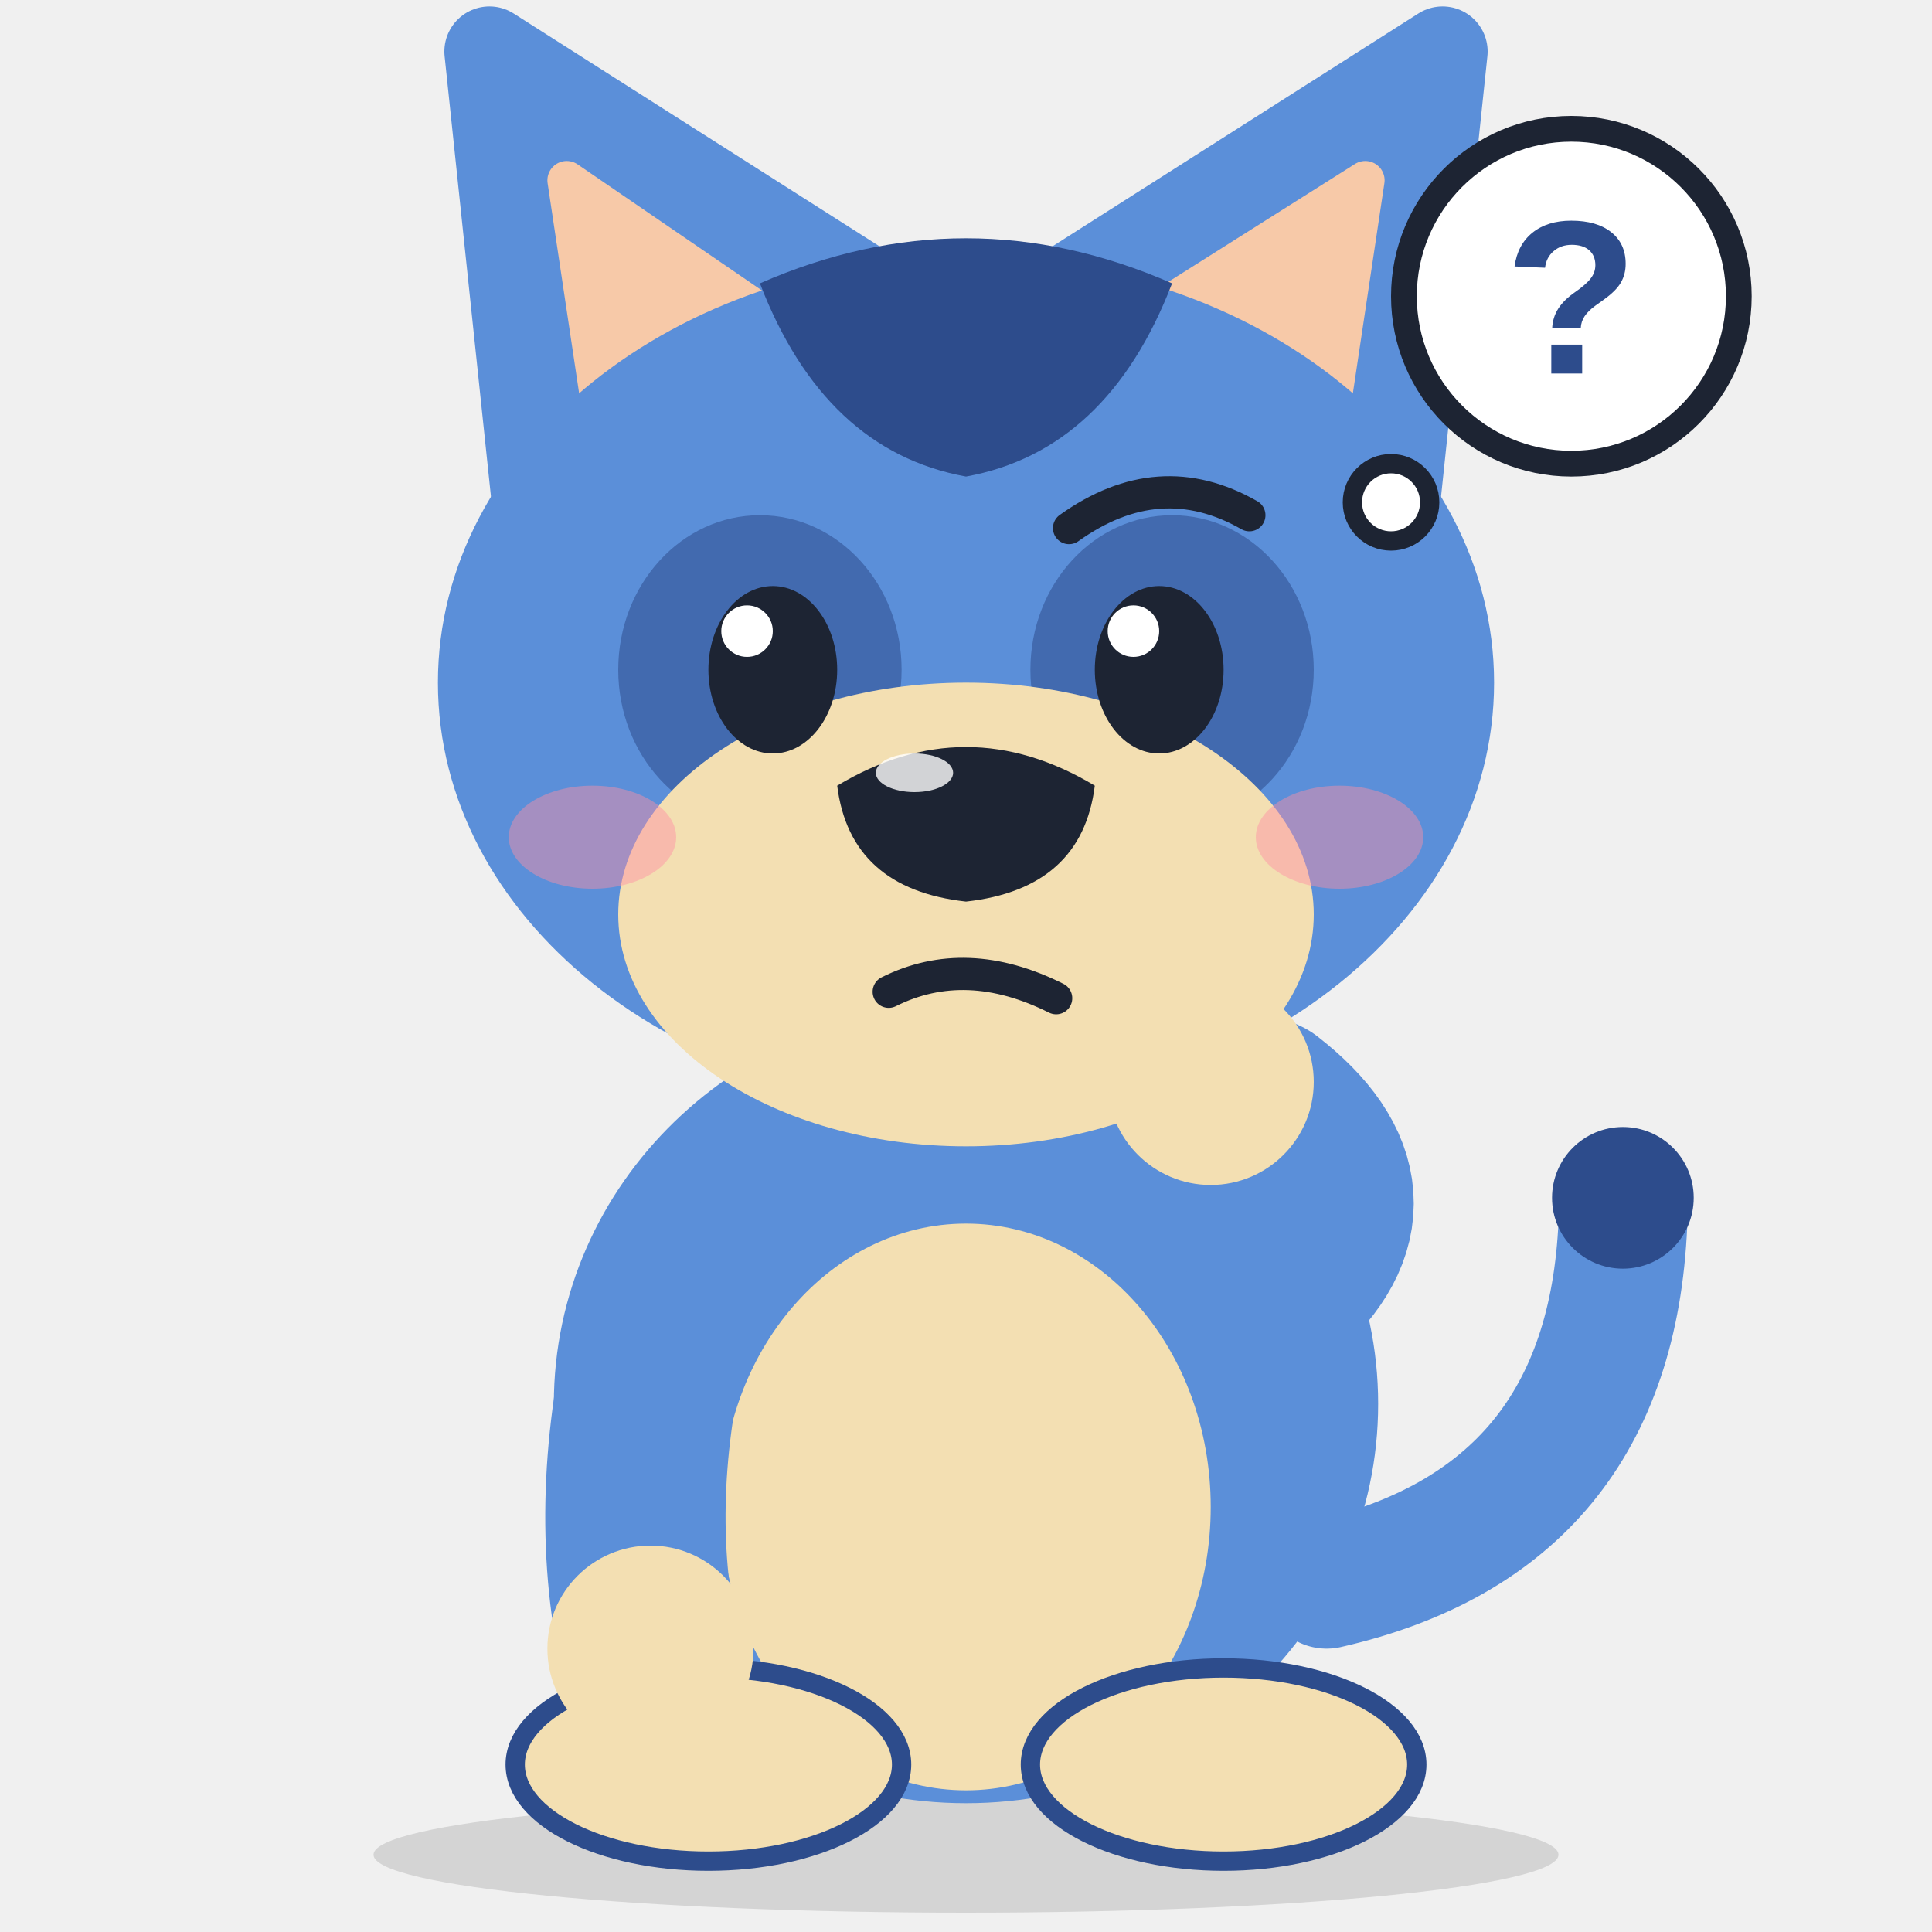
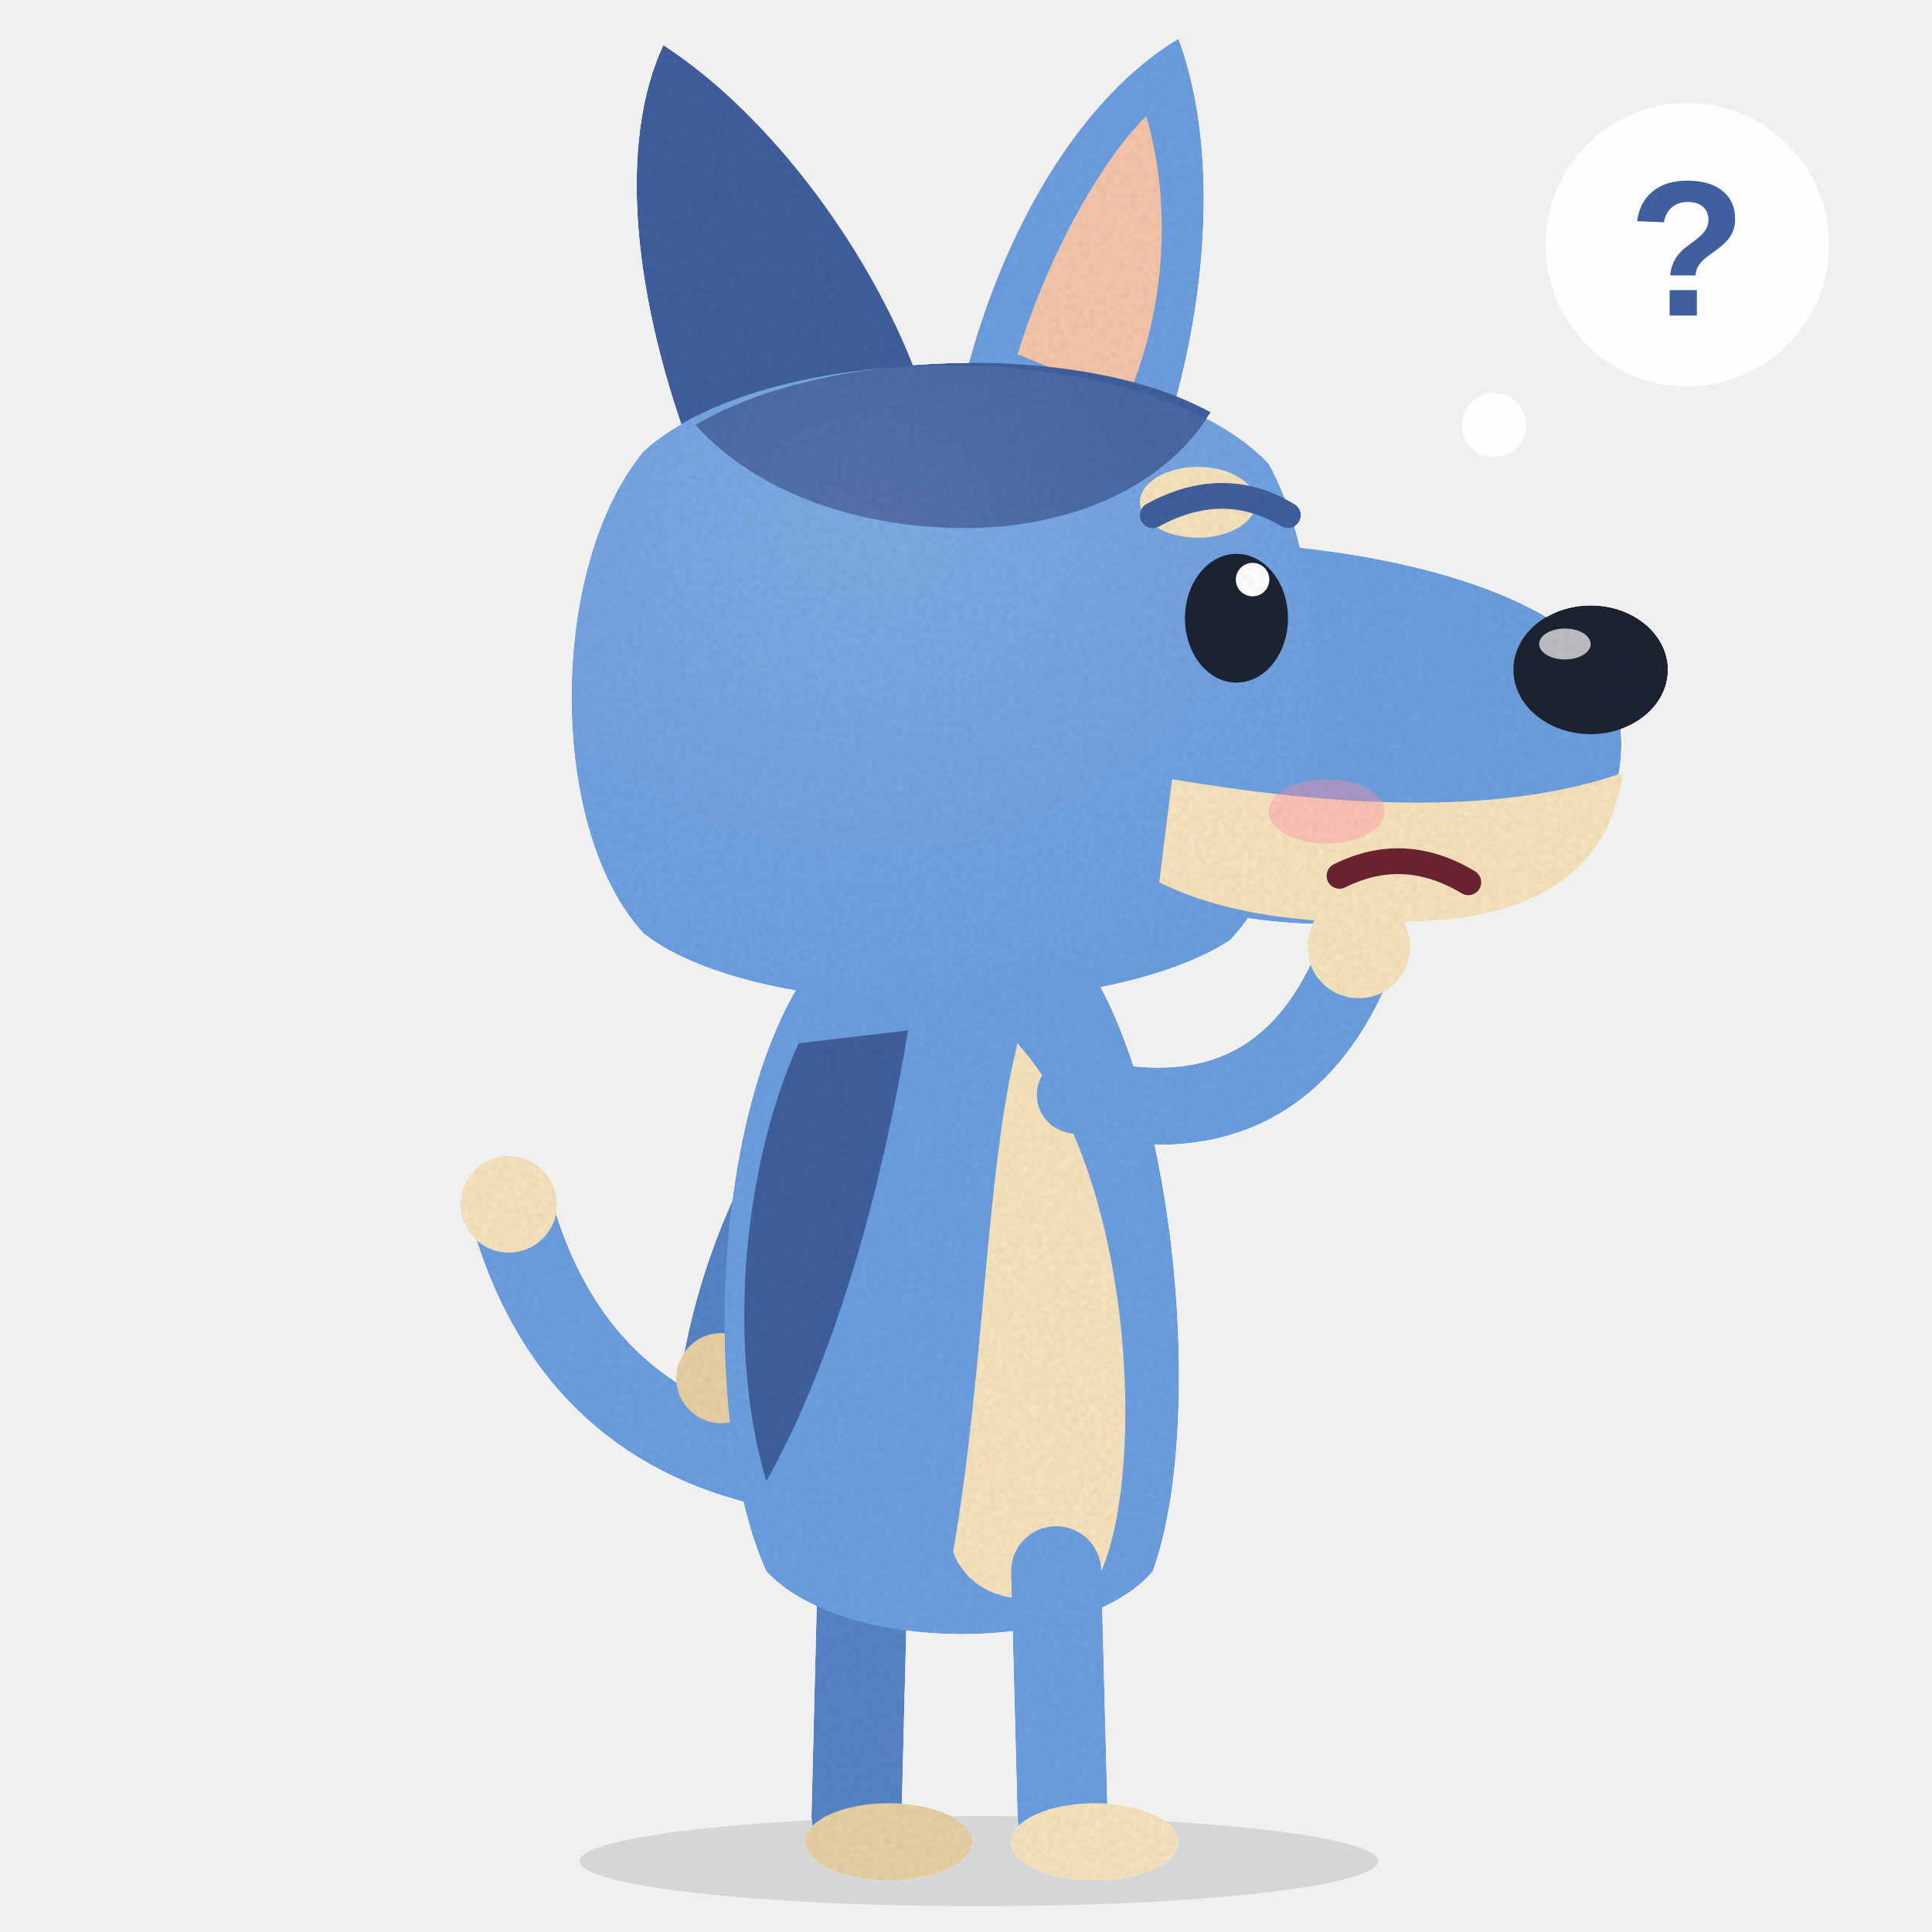
<svg xmlns="http://www.w3.org/2000/svg" viewBox="0 0 300 300">
-   <ellipse cx="150" cy="288" rx="92" ry="9" fill="#000" opacity="0.12" />
-   <path d="M206 246 Q250 236 252 190" stroke="#5b8fd9" stroke-width="20" stroke-linecap="round" fill="none" />
-   <circle cx="252" cy="186" r="11" fill="#2d4c8c" />
-   <ellipse cx="150" cy="218" rx="64" ry="62" fill="#5b8fd9" />
-   <ellipse cx="150" cy="234" rx="38" ry="44" fill="#f3dfb2" />
-   <ellipse cx="110" cy="274" rx="30" ry="15" fill="#f3dfb2" stroke="#2d4c8c" stroke-width="3" />
-   <ellipse cx="190" cy="274" rx="30" ry="15" fill="#f3dfb2" stroke="#2d4c8c" stroke-width="3" />
-   <path d="M104 200 Q96 228 100 252" stroke="#5b8fd9" stroke-width="28" stroke-linecap="round" fill="none" />
-   <circle cx="101" cy="256" r="16" fill="#f3dfb2" />
-   <path d="M198 200 Q214 186 196 172" stroke="#5b8fd9" stroke-width="28" stroke-linecap="round" fill="none" />
-   <g>
-     <path d="M84 84 L76 8 L142 50 Z" fill="#5b8fd9" stroke="#5b8fd9" stroke-width="14" stroke-linejoin="round" />
-     <path d="M94 68 L88 28 L126 54 Z" fill="#f7c9a8" stroke="#f7c9a8" stroke-width="6" stroke-linejoin="round" />
-     <path d="M216 84 L224 8 L158 50 Z" fill="#5b8fd9" stroke="#5b8fd9" stroke-width="14" stroke-linejoin="round" />
-     <path d="M206 68 L212 28 L174 52 Z" fill="#f7c9a8" stroke="#f7c9a8" stroke-width="6" stroke-linejoin="round" />
-     <ellipse cx="150" cy="106" rx="82" ry="66" fill="#5b8fd9" />
-     <path d="M118 44 Q150 30 182 44 Q172 70 150 74 Q128 70 118 44Z" fill="#2d4c8c" />
-     <ellipse cx="118" cy="104" rx="22" ry="24" fill="#2d4c8c" opacity="0.55" />
-     <ellipse cx="182" cy="104" rx="22" ry="24" fill="#2d4c8c" opacity="0.55" />
-     <ellipse cx="150" cy="142" rx="54" ry="36" fill="#f3dfb2" />
-     <ellipse cx="92" cy="130" rx="13" ry="8" fill="#ff8fa3" opacity="0.45" />
-     <ellipse cx="208" cy="130" rx="13" ry="8" fill="#ff8fa3" opacity="0.45" />
-     <ellipse cx="120" cy="104" rx="10" ry="13" fill="#1d2433" />
-     <circle cx="116" cy="98" r="4" fill="#fff" />
-     <ellipse cx="180" cy="104" rx="10" ry="13" fill="#1d2433" />
-     <circle cx="176" cy="98" r="4" fill="#fff" />
-     <path d="M166 82 Q180 72 194 80" stroke="#1d2433" stroke-width="5" stroke-linecap="round" fill="none" />
-     <path d="M130 122 Q150 110 170 122 Q168 138 150 140 Q132 138 130 122Z" fill="#1d2433" />
-     <ellipse cx="142" cy="120" rx="6" ry="3" fill="#fff" opacity="0.8" />
-     <path d="M138 154 Q150 148 164 155" stroke="#1d2433" stroke-width="5" stroke-linecap="round" fill="none" />
+   <defs>
+     <filter id="grain" x="0" y="0" width="100%" height="100%">
+       <feTurbulence type="fractalNoise" baseFrequency="1.1" numOctaves="2" seed="7" result="n" />
+       <feColorMatrix in="n" type="saturate" values="0" result="g" />
+       <feComponentTransfer in="g" result="g2">
+         <feFuncR type="linear" slope="0.22" intercept="0.84" />
+         <feFuncG type="linear" slope="0.22" intercept="0.84" />
+         <feFuncB type="linear" slope="0.22" intercept="0.84" />
+         <feFuncA type="linear" slope="0" intercept="1" />
+       </feComponentTransfer>
+       <feBlend in="SourceGraphic" in2="g2" mode="multiply" result="b" />
+       <feComposite in="b" in2="SourceGraphic" operator="in" />
+     </filter>
+     <radialGradient id="light" cx="0.4" cy="0.25" r="0.75">
+       <stop offset="0" stop-color="#fff" stop-opacity="0.12" />
+       <stop offset="1" stop-color="#fff" stop-opacity="0" />
+     </radialGradient>
+   </defs>
+   <ellipse cx="152" cy="289" rx="62" ry="7" fill="#1d2433" opacity="0.13" />
+   <g filter="url(#grain)">
+     <path d="M122 228 Q90 222 80 190" stroke="#6c9fe0" stroke-width="13" stroke-linecap="round" fill="none" />
+     <circle cx="79" cy="187" r="7.5" fill="#f6e3bd" />
+     <path d="M134 242 L133 282" stroke="#5584c6" stroke-width="14" stroke-linecap="round" />
+     <ellipse cx="138" cy="286" rx="13" ry="6" fill="#e6cfa3" />
+     <path d="M130 170 Q116 190 112 212" stroke="#5584c6" stroke-width="12" stroke-linecap="round" fill="none" />
+     <circle cx="112" cy="214" r="7" fill="#e6cfa3" />
+     <path d="M126 150 C110 172 109 222 119 244 C131 257 168 257 179 244 C187 222 183 172 169 150 Z" fill="#6c9fe0" />
+     <path d="M124 162 C115 182 113 210 119 230 C128 214 136 190 141 160 Z" fill="#3f5f9e" />
+     <path d="M158 162 C176 182 178 228 171 244 C162 251 151 249 148 241 C153 212 153 182 158 162 Z" fill="#f6e3bd" />
+     <path d="M164 244 L165 282" stroke="#6c9fe0" stroke-width="14" stroke-linecap="round" />
+     <ellipse cx="170" cy="286" rx="13" ry="6" fill="#f6e3bd" />
+     <path d="M108 72 C98 46 96 22 103 7 C120 18 136 40 143 60 Z" fill="#3f5f9e" />
+     <path d="M100 70 C120 52 178 52 197 72 C208 92 206 130 191 146 C171 159 118 159 100 145 C85 129 85 88 100 70 Z" fill="#6c9fe0" />
+     <path d="M182 84 C210 84 236 90 247 101 C256 113 252 132 237 139 C215 145 196 145 180 139 Z" fill="#6c9fe0" />
+     <path d="M182 121 C206 125 232 127 252 120 C250 135 239 142 222 143 C204 144 190 142 180 137 Z" fill="#f6e3bd" />
+     <path d="M150 58 C156 35 168 15 183 6 C190 25 187 52 179 73 Z" fill="#6c9fe0" />
+     <path d="M158 55 C163 39 171 25 178 18 C182 32 181 48 175 62 Z" fill="#f4c5a9" />
+     <path d="M108 66 C128 54 168 53 188 64 C180 77 164 82 150 82 C134 82 118 77 108 66 Z" fill="#3f5f9e" />
+     <path d="M100 70 C120 52 178 52 197 72 C208 92 206 130 191 146 C171 159 118 159 100 145 C85 129 85 88 100 70 Z" fill="url(#light)" />
+     <ellipse cx="186" cy="78" rx="9" ry="5.5" fill="#f6e3bd" />
+     <ellipse cx="247" cy="104" rx="12" ry="10" fill="#1d2433" />
+     <ellipse cx="243" cy="100" rx="4" ry="2.4" fill="#fff" opacity="0.7" />
+     <ellipse cx="206" cy="126" rx="9" ry="5" fill="#ff8fa3" opacity="0.4" />
+     <ellipse cx="192" cy="96" rx="8" ry="10" fill="#1d2433" />
+     <circle cx="194.5" cy="90" r="2.6" fill="#fff" />
+     <path d="M179 80 Q190 74 200 80" stroke="#3f5f9e" stroke-width="4" stroke-linecap="round" fill="none" />
+     <path d="M208 136 Q218 131 228 137" stroke="#6b2230" stroke-width="4" stroke-linecap="round" fill="none" />
+     <path d="M167 170 Q198 178 210 150" stroke="#6c9fe0" stroke-width="12" stroke-linecap="round" fill="none" />
+     <circle cx="211" cy="147" r="8" fill="#f6e3bd" />
  </g>
-   <circle cx="188" cy="168" r="16" fill="#f3dfb2" />
-   <g transform="translate(244 46)">
-     <circle r="26" fill="#fff" stroke="#1d2433" stroke-width="4" />
-     <text y="12" text-anchor="middle" font-family="Arial Rounded MT Bold, Arial, sans-serif" font-weight="700" font-size="34" fill="#2d4c8c">?</text>
+   <circle cx="232" cy="66" r="5" fill="#fff" opacity="0.95" />
+   <g transform="translate(262 38)">
+     <circle r="22" fill="#fff" opacity="0.95" />
+     <text y="11" text-anchor="middle" font-family="Fredoka, Arial Rounded MT Bold, Arial, sans-serif" font-weight="600" font-size="30" fill="#3f5f9e">?</text>
  </g>
-   <circle cx="216" cy="78" r="6" fill="#fff" stroke="#1d2433" stroke-width="3" />
</svg>
